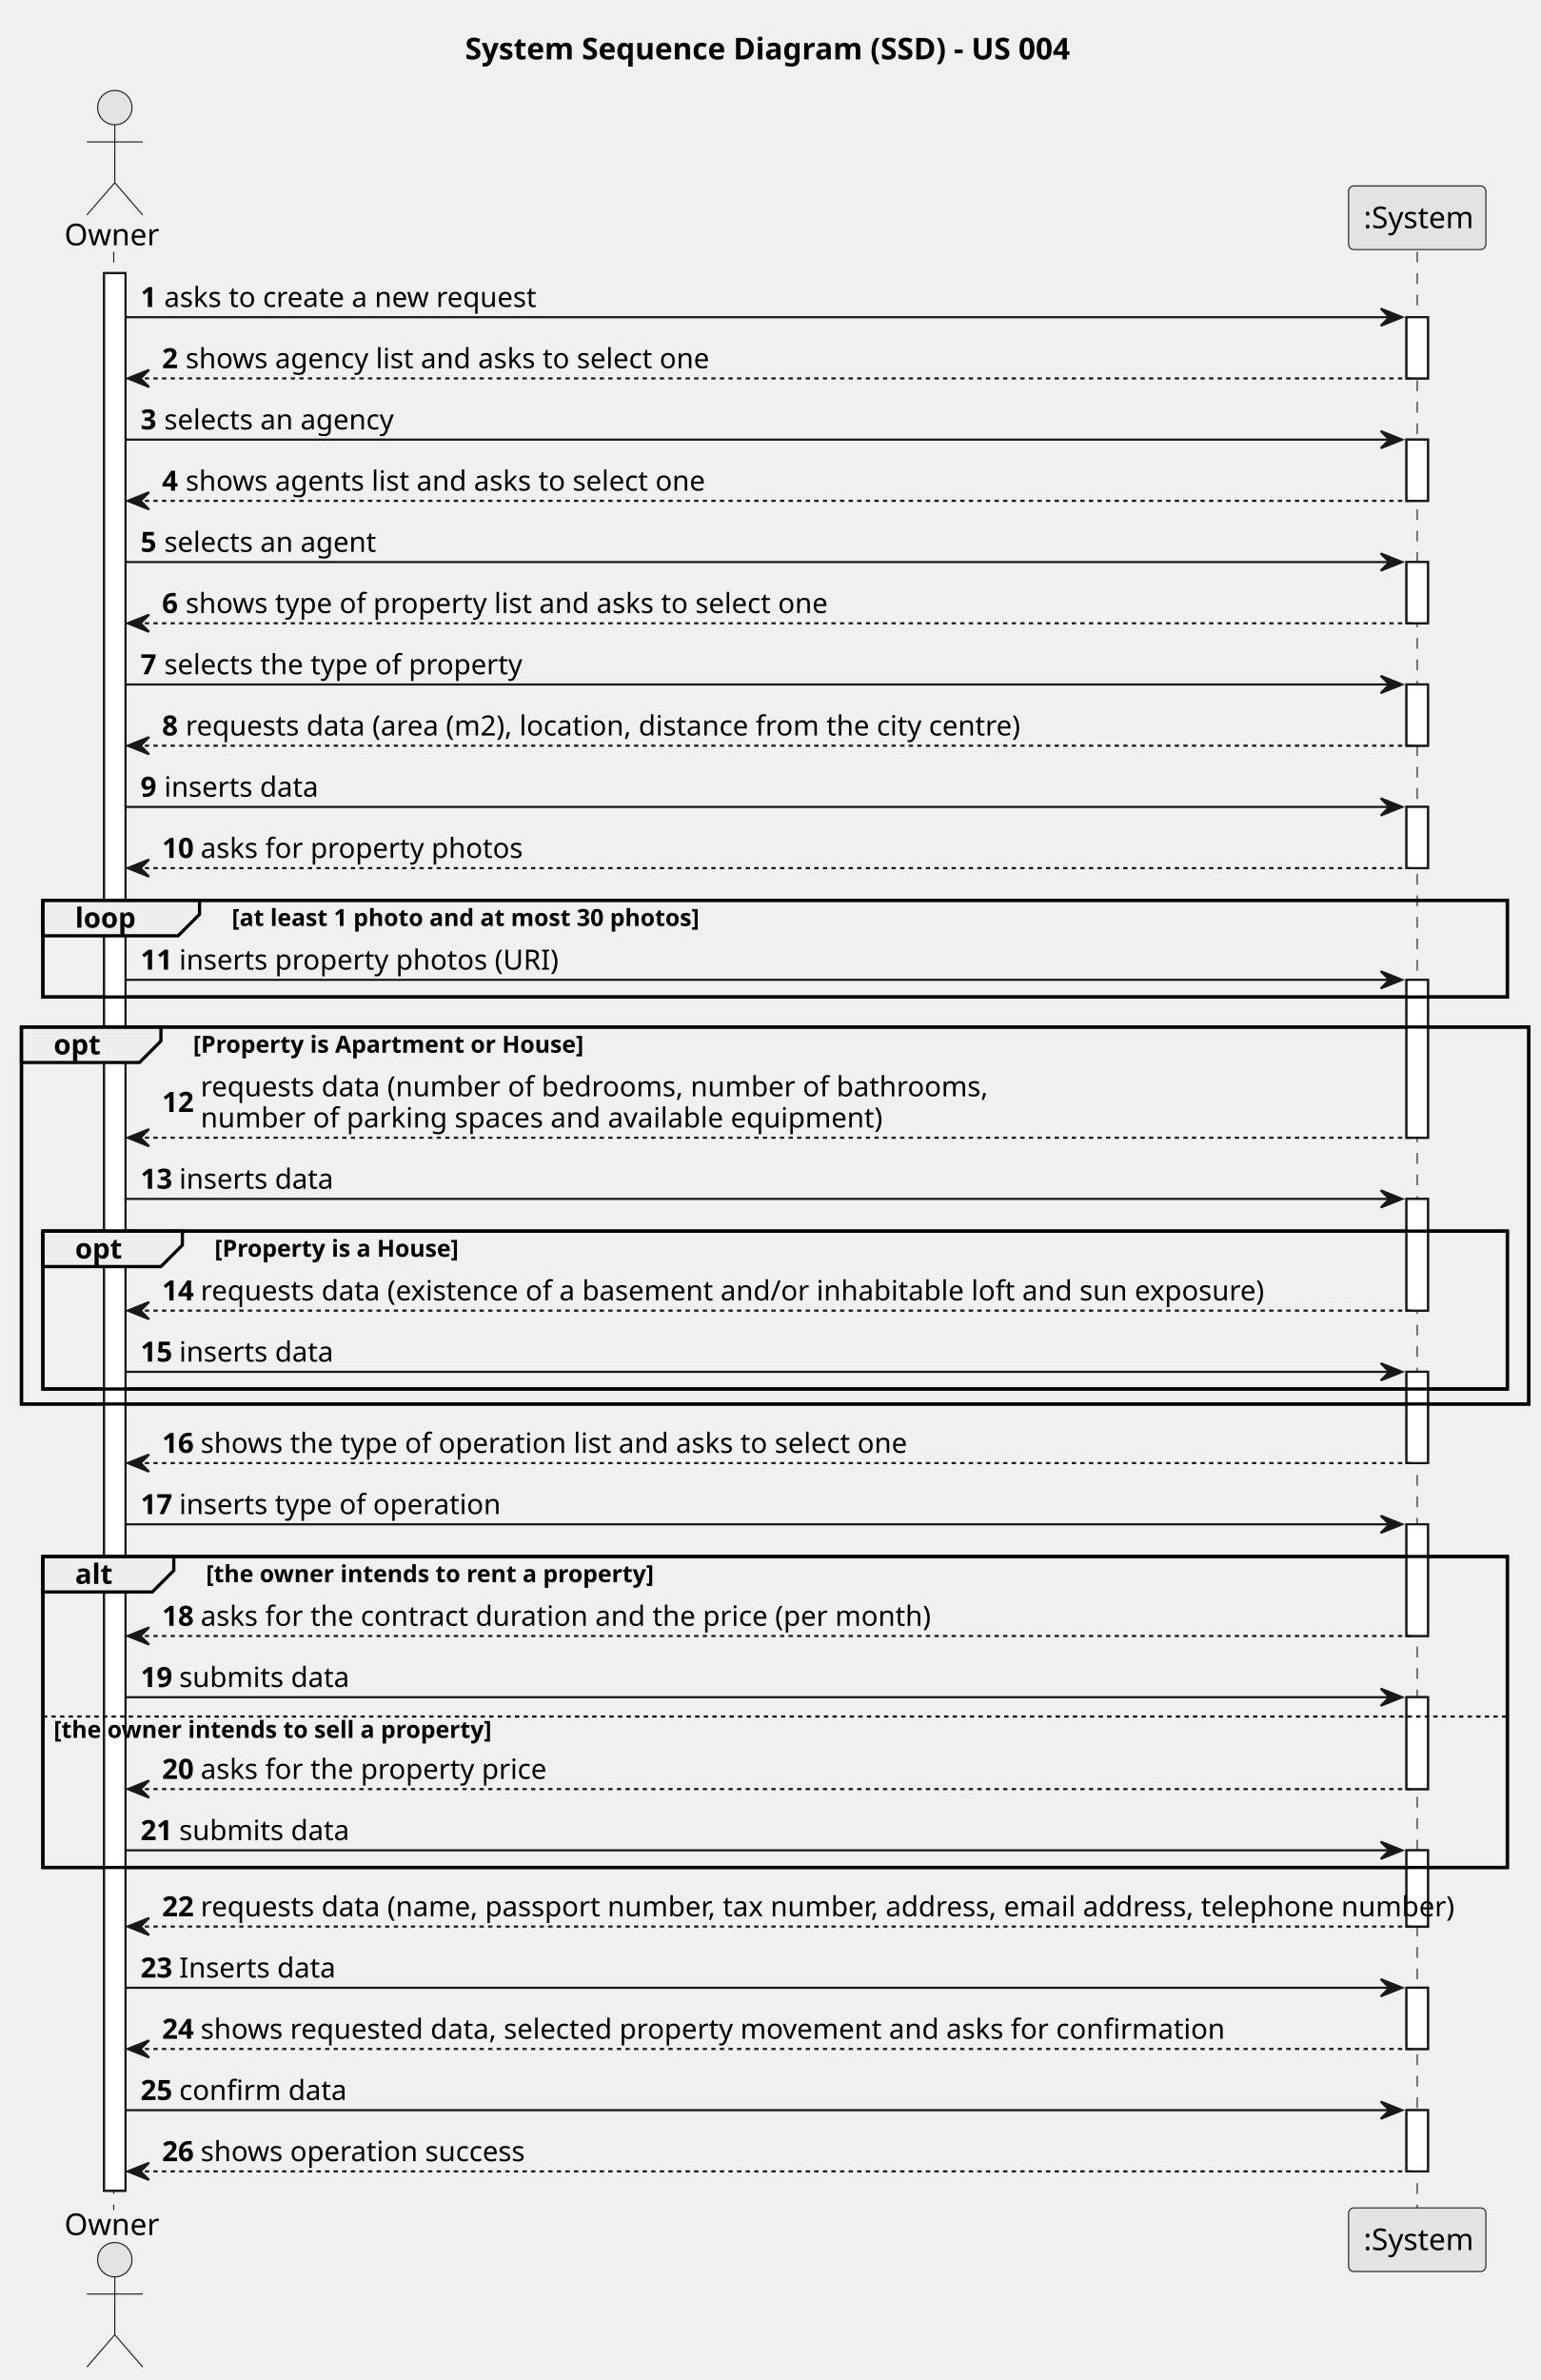
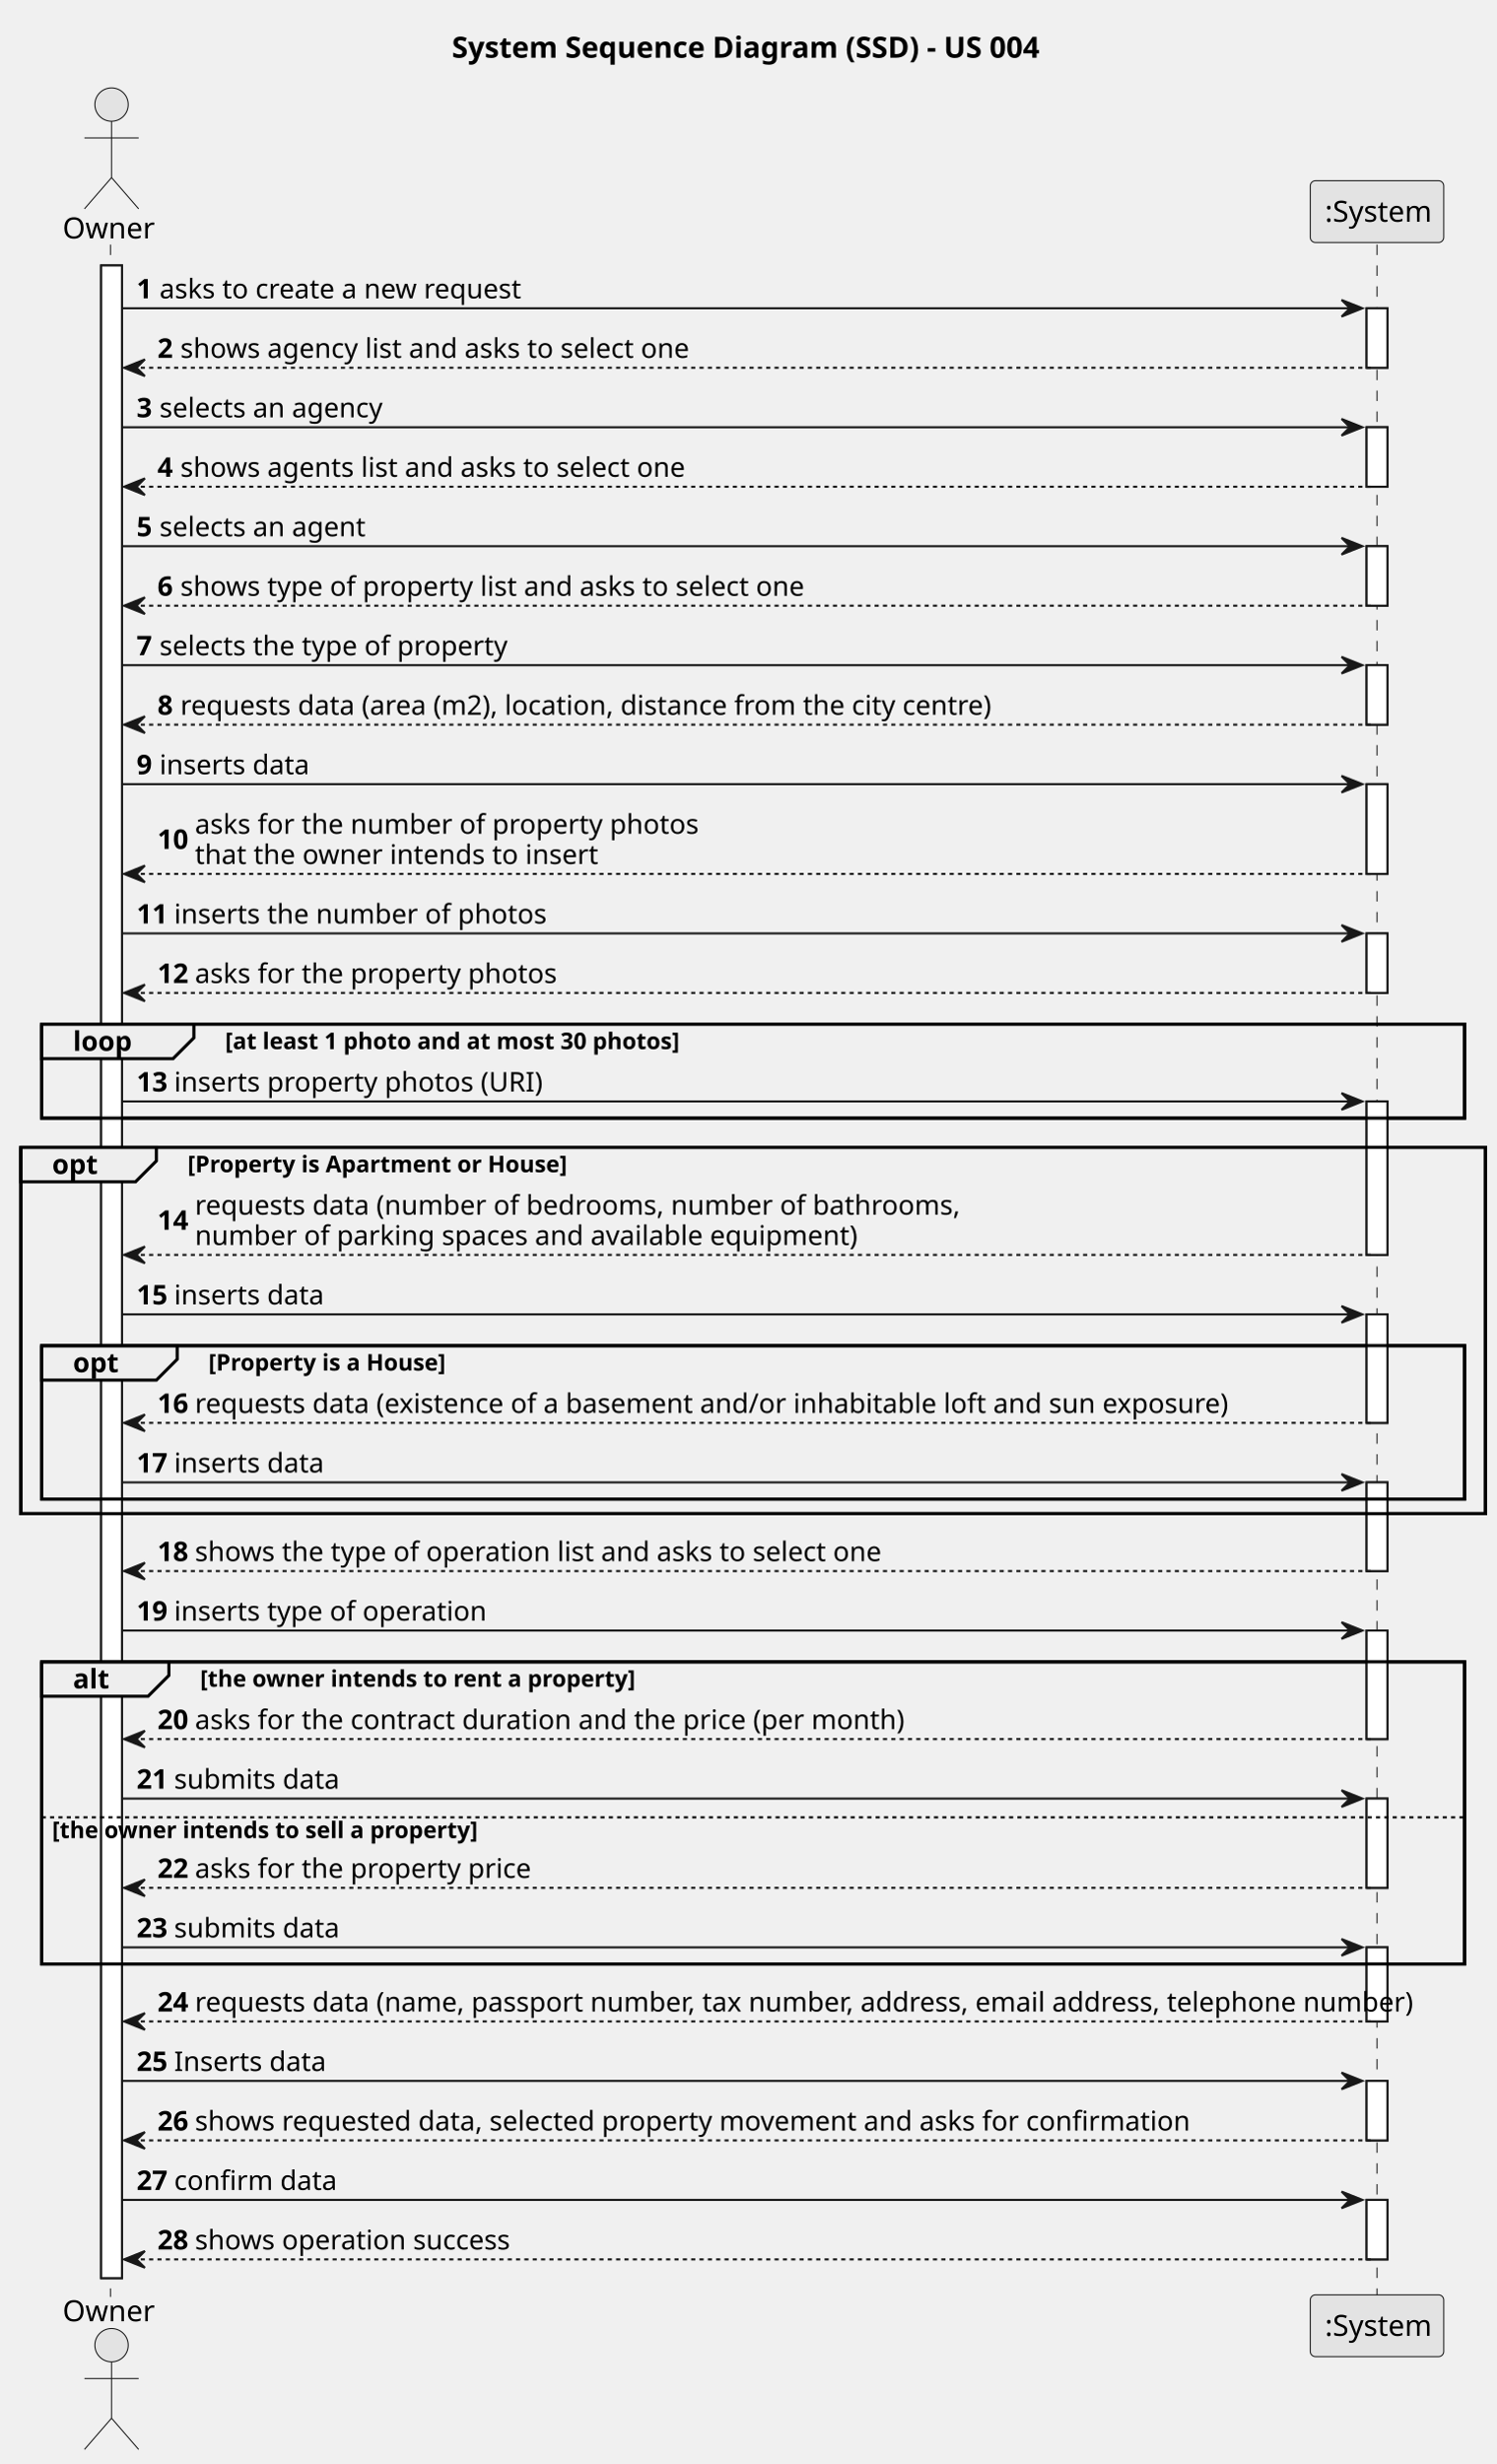
- <svg xmlns="http://www.w3.org/2000/svg" contentStyleType="text/css" height="1109px" preserveAspectRatio="none" style="width:718px;height:1109px;background:#FFFFFF;" version="1.1" viewBox="0 0 718 1109" width="718px" zoomAndPan="magnify">
+ <svg xmlns="http://www.w3.org/2000/svg" contentStyleType="text/css" height="1181px" preserveAspectRatio="none" style="width:718px;height:1181px;background:#FFFFFF;" version="1.1" viewBox="0 0 718 1181" width="718px" zoomAndPan="magnify">
  <defs />
  <g>
    <text fill="#000000" font-family="sans-serif" font-size="14" font-weight="bold" lengthAdjust="spacing" textLength="288" x="216.75" y="27.674">System Sequence Diagram (SSD) - US 004</text>
-     <rect fill="#FFFFFF" height="893.516" style="stroke:#181818;stroke-width:1.0;" width="10" x="48.5" y="127.281" />
+     <rect fill="#FFFFFF" height="965.086" style="stroke:#181818;stroke-width:1.0;" width="10" x="48.5" y="127.281" />
    <rect fill="#FFFFFF" height="28.523" style="stroke:#181818;stroke-width:1.0;" width="10" x="655.5" y="147.805" />
    <rect fill="#FFFFFF" height="28.523" style="stroke:#181818;stroke-width:1.0;" width="10" x="655.5" y="204.852" />
    <rect fill="#FFFFFF" height="28.523" style="stroke:#181818;stroke-width:1.0;" width="10" x="655.5" y="261.898" />
    <rect fill="#FFFFFF" height="28.523" style="stroke:#181818;stroke-width:1.0;" width="10" x="655.5" y="318.945" />
-     <rect fill="#FFFFFF" height="28.523" style="stroke:#181818;stroke-width:1.0;" width="10" x="655.5" y="375.992" />
-     <rect fill="#FFFFFF" height="73.57" style="stroke:#181818;stroke-width:1.0;" width="10" x="655.5" y="456.562" />
-     <rect fill="#FFFFFF" height="52.047" style="stroke:#181818;stroke-width:1.0;" width="10" x="655.5" y="558.656" />
-     <rect fill="#FFFFFF" height="42.523" style="stroke:#181818;stroke-width:1.0;" width="10" x="655.5" y="639.227" />
-     <rect fill="#FFFFFF" height="52.047" style="stroke:#181818;stroke-width:1.0;" width="10" x="655.5" y="710.273" />
-     <rect fill="#FFFFFF" height="42.812" style="stroke:#181818;stroke-width:1.0;" width="10" x="655.5" y="790.844" />
-     <rect fill="#FFFFFF" height="35.523" style="stroke:#181818;stroke-width:1.0;" width="10" x="655.5" y="862.18" />
-     <rect fill="#FFFFFF" height="28.523" style="stroke:#181818;stroke-width:1.0;" width="10" x="655.5" y="926.227" />
-     <rect fill="#FFFFFF" height="28.523" style="stroke:#181818;stroke-width:1.0;" width="10" x="655.5" y="983.273" />
-     <rect fill="none" height="45.047" style="stroke:#000000;stroke-width:1.5;" width="682.5" x="20" y="419.516" />
-     <rect fill="none" height="175.664" style="stroke:#000000;stroke-width:1.5;" width="702.5" x="10" y="478.562" />
-     <rect fill="none" height="73.57" style="stroke:#000000;stroke-width:1.5;" width="682.5" x="20" y="573.656" />
-     <rect fill="none" height="144.906" style="stroke:#000000;stroke-width:1.5;" width="682.5" x="20" y="725.273" />
-     <line style="stroke:#181818;stroke-width:0.5;stroke-dasharray:5.0,5.0;" x1="53" x2="53" y1="117.281" y2="1029.797" />
-     <line style="stroke:#181818;stroke-width:0.5;stroke-dasharray:5.0,5.0;" x1="660.5" x2="660.5" y1="117.281" y2="1029.797" />
+     <rect fill="#FFFFFF" height="43.047" style="stroke:#181818;stroke-width:1.0;" width="10" x="655.5" y="375.992" />
+     <rect fill="#FFFFFF" height="28.523" style="stroke:#181818;stroke-width:1.0;" width="10" x="655.5" y="447.562" />
+     <rect fill="#FFFFFF" height="73.57" style="stroke:#181818;stroke-width:1.0;" width="10" x="655.5" y="528.133" />
+     <rect fill="#FFFFFF" height="52.047" style="stroke:#181818;stroke-width:1.0;" width="10" x="655.5" y="630.227" />
+     <rect fill="#FFFFFF" height="42.523" style="stroke:#181818;stroke-width:1.0;" width="10" x="655.5" y="710.797" />
+     <rect fill="#FFFFFF" height="52.047" style="stroke:#181818;stroke-width:1.0;" width="10" x="655.5" y="781.844" />
+     <rect fill="#FFFFFF" height="42.812" style="stroke:#181818;stroke-width:1.0;" width="10" x="655.5" y="862.414" />
+     <rect fill="#FFFFFF" height="35.523" style="stroke:#181818;stroke-width:1.0;" width="10" x="655.5" y="933.75" />
+     <rect fill="#FFFFFF" height="28.523" style="stroke:#181818;stroke-width:1.0;" width="10" x="655.5" y="997.797" />
+     <rect fill="#FFFFFF" height="28.523" style="stroke:#181818;stroke-width:1.0;" width="10" x="655.5" y="1054.844" />
+     <rect fill="none" height="45.047" style="stroke:#000000;stroke-width:1.5;" width="682.5" x="20" y="491.086" />
+     <rect fill="none" height="175.664" style="stroke:#000000;stroke-width:1.5;" width="702.5" x="10" y="550.133" />
+     <rect fill="none" height="73.57" style="stroke:#000000;stroke-width:1.5;" width="682.5" x="20" y="645.227" />
+     <rect fill="none" height="144.906" style="stroke:#000000;stroke-width:1.5;" width="682.5" x="20" y="796.844" />
+     <line style="stroke:#181818;stroke-width:0.5;stroke-dasharray:5.0,5.0;" x1="53" x2="53" y1="117.281" y2="1101.367" />
+     <line style="stroke:#181818;stroke-width:0.5;stroke-dasharray:5.0,5.0;" x1="660.5" x2="660.5" y1="117.281" y2="1101.367" />
    <text fill="#000000" font-family="sans-serif" font-size="14" lengthAdjust="spacing" textLength="41" x="30" y="114.314">Owner</text>
    <ellipse cx="53.5" cy="50.141" fill="#E3E3E3" rx="8" ry="8" style="stroke:#181818;stroke-width:0.5;" />
    <path d="M53.5,58.141 L53.5,85.141 M40.5,66.141 L66.5,66.141 M53.5,85.141 L40.5,100.141 M53.5,85.141 L66.5,100.141 " fill="none" style="stroke:#181818;stroke-width:0.5;" />
-     <text fill="#000000" font-family="sans-serif" font-size="14" lengthAdjust="spacing" textLength="41" x="30" y="1041.471">Owner</text>
-     <ellipse cx="53.5" cy="1052.938" fill="#E3E3E3" rx="8" ry="8" style="stroke:#181818;stroke-width:0.5;" />
-     <path d="M53.5,1060.938 L53.5,1087.938 M40.5,1068.938 L66.5,1068.938 M53.5,1087.938 L40.5,1102.938 M53.5,1087.938 L66.5,1102.938 " fill="none" style="stroke:#181818;stroke-width:0.5;" />
+     <text fill="#000000" font-family="sans-serif" font-size="14" lengthAdjust="spacing" textLength="41" x="30" y="1113.041">Owner</text>
+     <ellipse cx="53.5" cy="1124.508" fill="#E3E3E3" rx="8" ry="8" style="stroke:#181818;stroke-width:0.5;" />
+     <path d="M53.5,1132.508 L53.5,1159.508 M40.5,1140.508 L66.5,1140.508 M53.5,1159.508 L40.5,1174.508 M53.5,1159.508 L66.5,1174.508 " fill="none" style="stroke:#181818;stroke-width:0.5;" />
    <rect fill="#E3E3E3" height="29.641" rx="2.5" ry="2.5" style="stroke:#181818;stroke-width:0.5;" width="64" x="628.5" y="86.641" />
    <text fill="#000000" font-family="sans-serif" font-size="14" lengthAdjust="spacing" textLength="50" x="635.5" y="106.314">:System</text>
-     <rect fill="#E3E3E3" height="29.641" rx="2.5" ry="2.5" style="stroke:#181818;stroke-width:0.5;" width="64" x="628.5" y="1028.797" />
-     <text fill="#000000" font-family="sans-serif" font-size="14" lengthAdjust="spacing" textLength="50" x="635.5" y="1048.471">:System</text>
-     <rect fill="#FFFFFF" height="893.516" style="stroke:#181818;stroke-width:1.0;" width="10" x="48.5" y="127.281" />
+     <rect fill="#E3E3E3" height="29.641" rx="2.5" ry="2.5" style="stroke:#181818;stroke-width:0.5;" width="64" x="628.5" y="1100.367" />
+     <text fill="#000000" font-family="sans-serif" font-size="14" lengthAdjust="spacing" textLength="50" x="635.5" y="1120.041">:System</text>
+     <rect fill="#FFFFFF" height="965.086" style="stroke:#181818;stroke-width:1.0;" width="10" x="48.5" y="127.281" />
    <rect fill="#FFFFFF" height="28.523" style="stroke:#181818;stroke-width:1.0;" width="10" x="655.5" y="147.805" />
    <rect fill="#FFFFFF" height="28.523" style="stroke:#181818;stroke-width:1.0;" width="10" x="655.5" y="204.852" />
    <rect fill="#FFFFFF" height="28.523" style="stroke:#181818;stroke-width:1.0;" width="10" x="655.5" y="261.898" />
    <rect fill="#FFFFFF" height="28.523" style="stroke:#181818;stroke-width:1.0;" width="10" x="655.5" y="318.945" />
-     <rect fill="#FFFFFF" height="28.523" style="stroke:#181818;stroke-width:1.0;" width="10" x="655.5" y="375.992" />
-     <rect fill="#FFFFFF" height="73.57" style="stroke:#181818;stroke-width:1.0;" width="10" x="655.5" y="456.562" />
-     <rect fill="#FFFFFF" height="52.047" style="stroke:#181818;stroke-width:1.0;" width="10" x="655.5" y="558.656" />
-     <rect fill="#FFFFFF" height="42.523" style="stroke:#181818;stroke-width:1.0;" width="10" x="655.5" y="639.227" />
-     <rect fill="#FFFFFF" height="52.047" style="stroke:#181818;stroke-width:1.0;" width="10" x="655.5" y="710.273" />
-     <rect fill="#FFFFFF" height="42.812" style="stroke:#181818;stroke-width:1.0;" width="10" x="655.5" y="790.844" />
-     <rect fill="#FFFFFF" height="35.523" style="stroke:#181818;stroke-width:1.0;" width="10" x="655.5" y="862.18" />
-     <rect fill="#FFFFFF" height="28.523" style="stroke:#181818;stroke-width:1.0;" width="10" x="655.5" y="926.227" />
-     <rect fill="#FFFFFF" height="28.523" style="stroke:#181818;stroke-width:1.0;" width="10" x="655.5" y="983.273" />
+     <rect fill="#FFFFFF" height="43.047" style="stroke:#181818;stroke-width:1.0;" width="10" x="655.5" y="375.992" />
+     <rect fill="#FFFFFF" height="28.523" style="stroke:#181818;stroke-width:1.0;" width="10" x="655.5" y="447.562" />
+     <rect fill="#FFFFFF" height="73.57" style="stroke:#181818;stroke-width:1.0;" width="10" x="655.5" y="528.133" />
+     <rect fill="#FFFFFF" height="52.047" style="stroke:#181818;stroke-width:1.0;" width="10" x="655.5" y="630.227" />
+     <rect fill="#FFFFFF" height="42.523" style="stroke:#181818;stroke-width:1.0;" width="10" x="655.5" y="710.797" />
+     <rect fill="#FFFFFF" height="52.047" style="stroke:#181818;stroke-width:1.0;" width="10" x="655.5" y="781.844" />
+     <rect fill="#FFFFFF" height="42.812" style="stroke:#181818;stroke-width:1.0;" width="10" x="655.5" y="862.414" />
+     <rect fill="#FFFFFF" height="35.523" style="stroke:#181818;stroke-width:1.0;" width="10" x="655.5" y="933.75" />
+     <rect fill="#FFFFFF" height="28.523" style="stroke:#181818;stroke-width:1.0;" width="10" x="655.5" y="997.797" />
+     <rect fill="#FFFFFF" height="28.523" style="stroke:#181818;stroke-width:1.0;" width="10" x="655.5" y="1054.844" />
    <polygon fill="#181818" points="643.5,143.805,653.5,147.805,643.5,151.805,647.5,147.805" style="stroke:#181818;stroke-width:1.0;" />
    <line style="stroke:#181818;stroke-width:1.0;" x1="58.5" x2="649.5" y1="147.805" y2="147.805" />
    <text fill="#000000" font-family="sans-serif" font-size="13" font-weight="bold" lengthAdjust="spacing" textLength="7" x="65.5" y="143.05">1</text>
    <text fill="#000000" font-family="sans-serif" font-size="13" lengthAdjust="spacing" textLength="168" x="76.5" y="143.05">asks to create a new request</text>
    <polygon fill="#181818" points="69.5,172.328,59.5,176.328,69.5,180.328,65.5,176.328" style="stroke:#181818;stroke-width:1.0;" />
    <line style="stroke:#181818;stroke-width:1.0;stroke-dasharray:2.0,2.0;" x1="63.5" x2="659.5" y1="176.328" y2="176.328" />
    <text fill="#000000" font-family="sans-serif" font-size="13" font-weight="bold" lengthAdjust="spacing" textLength="7" x="75.5" y="171.573">2</text>
    <text fill="#000000" font-family="sans-serif" font-size="13" lengthAdjust="spacing" textLength="240" x="86.5" y="171.573">shows agency list and asks to select one</text>
    <polygon fill="#181818" points="643.5,200.852,653.5,204.852,643.5,208.852,647.5,204.852" style="stroke:#181818;stroke-width:1.0;" />
    <line style="stroke:#181818;stroke-width:1.0;" x1="58.5" x2="649.5" y1="204.852" y2="204.852" />
    <text fill="#000000" font-family="sans-serif" font-size="13" font-weight="bold" lengthAdjust="spacing" textLength="7" x="65.5" y="200.097">3</text>
    <text fill="#000000" font-family="sans-serif" font-size="13" lengthAdjust="spacing" textLength="106" x="76.5" y="200.097">selects an agency</text>
    <polygon fill="#181818" points="69.5,229.375,59.5,233.375,69.5,237.375,65.5,233.375" style="stroke:#181818;stroke-width:1.0;" />
    <line style="stroke:#181818;stroke-width:1.0;stroke-dasharray:2.0,2.0;" x1="63.5" x2="659.5" y1="233.375" y2="233.375" />
    <text fill="#000000" font-family="sans-serif" font-size="13" font-weight="bold" lengthAdjust="spacing" textLength="7" x="75.5" y="228.62">4</text>
    <text fill="#000000" font-family="sans-serif" font-size="13" lengthAdjust="spacing" textLength="237" x="86.5" y="228.62">shows agents list and asks to select one</text>
    <polygon fill="#181818" points="643.5,257.898,653.5,261.898,643.5,265.898,647.5,261.898" style="stroke:#181818;stroke-width:1.0;" />
    <line style="stroke:#181818;stroke-width:1.0;" x1="58.5" x2="649.5" y1="261.898" y2="261.898" />
    <text fill="#000000" font-family="sans-serif" font-size="13" font-weight="bold" lengthAdjust="spacing" textLength="7" x="65.5" y="257.144">5</text>
    <text fill="#000000" font-family="sans-serif" font-size="13" lengthAdjust="spacing" textLength="96" x="76.5" y="257.144">selects an agent</text>
    <polygon fill="#181818" points="69.5,286.422,59.5,290.422,69.5,294.422,65.5,290.422" style="stroke:#181818;stroke-width:1.0;" />
    <line style="stroke:#181818;stroke-width:1.0;stroke-dasharray:2.0,2.0;" x1="63.5" x2="659.5" y1="290.422" y2="290.422" />
    <text fill="#000000" font-family="sans-serif" font-size="13" font-weight="bold" lengthAdjust="spacing" textLength="7" x="75.5" y="285.667">6</text>
    <text fill="#000000" font-family="sans-serif" font-size="13" lengthAdjust="spacing" textLength="288" x="86.5" y="285.667">shows type of property list and asks to select one</text>
    <polygon fill="#181818" points="643.5,314.945,653.5,318.945,643.5,322.945,647.5,318.945" style="stroke:#181818;stroke-width:1.0;" />
    <line style="stroke:#181818;stroke-width:1.0;" x1="58.5" x2="649.5" y1="318.945" y2="318.945" />
    <text fill="#000000" font-family="sans-serif" font-size="13" font-weight="bold" lengthAdjust="spacing" textLength="7" x="65.5" y="314.19">7</text>
    <text fill="#000000" font-family="sans-serif" font-size="13" lengthAdjust="spacing" textLength="158" x="76.5" y="314.19">selects the type of property</text>
    <polygon fill="#181818" points="69.5,343.469,59.5,347.469,69.5,351.469,65.5,347.469" style="stroke:#181818;stroke-width:1.0;" />
    <line style="stroke:#181818;stroke-width:1.0;stroke-dasharray:2.0,2.0;" x1="63.5" x2="659.5" y1="347.469" y2="347.469" />
    <text fill="#000000" font-family="sans-serif" font-size="13" font-weight="bold" lengthAdjust="spacing" textLength="7" x="75.5" y="342.714">8</text>
    <text fill="#000000" font-family="sans-serif" font-size="13" lengthAdjust="spacing" textLength="372" x="86.5" y="342.714">requests data (area (m2), location, distance from the city centre)</text>
    <polygon fill="#181818" points="643.5,371.992,653.5,375.992,643.5,379.992,647.5,375.992" style="stroke:#181818;stroke-width:1.0;" />
    <line style="stroke:#181818;stroke-width:1.0;" x1="58.5" x2="649.5" y1="375.992" y2="375.992" />
    <text fill="#000000" font-family="sans-serif" font-size="13" font-weight="bold" lengthAdjust="spacing" textLength="7" x="65.5" y="371.237">9</text>
    <text fill="#000000" font-family="sans-serif" font-size="13" lengthAdjust="spacing" textLength="68" x="76.5" y="371.237">inserts data</text>
-     <polygon fill="#181818" points="69.5,400.516,59.5,404.516,69.5,408.516,65.5,404.516" style="stroke:#181818;stroke-width:1.0;" />
-     <line style="stroke:#181818;stroke-width:1.0;stroke-dasharray:2.0,2.0;" x1="63.5" x2="659.5" y1="404.516" y2="404.516" />
-     <text fill="#000000" font-family="sans-serif" font-size="13" font-weight="bold" lengthAdjust="spacing" textLength="14" x="75.5" y="399.761">10</text>
-     <text fill="#000000" font-family="sans-serif" font-size="13" lengthAdjust="spacing" textLength="140" x="93.5" y="399.761">asks for property photos</text>
-     <path d="M20,419.516 L93,419.516 L93,426.039 L83,436.039 L20,436.039 L20,419.516 " fill="#EEEEEE" style="stroke:#000000;stroke-width:1.5;" />
-     <rect fill="none" height="45.047" style="stroke:#000000;stroke-width:1.5;" width="682.5" x="20" y="419.516" />
-     <text fill="#000000" font-family="sans-serif" font-size="13" font-weight="bold" lengthAdjust="spacing" textLength="28" x="35" y="432.284">loop</text>
-     <text fill="#000000" font-family="sans-serif" font-size="11" font-weight="bold" lengthAdjust="spacing" textLength="217" x="108" y="431.474">[at least 1 photo and at most 30 photos]</text>
-     <polygon fill="#181818" points="643.5,452.562,653.5,456.562,643.5,460.562,647.5,456.562" style="stroke:#181818;stroke-width:1.0;" />
-     <line style="stroke:#181818;stroke-width:1.0;" x1="58.5" x2="649.5" y1="456.562" y2="456.562" />
-     <text fill="#000000" font-family="sans-serif" font-size="13" font-weight="bold" lengthAdjust="spacing" textLength="14" x="65.5" y="451.808">11</text>
-     <text fill="#000000" font-family="sans-serif" font-size="13" lengthAdjust="spacing" textLength="166" x="83.5" y="451.808">inserts property photos (URI)</text>
-     <path d="M10,478.562 L75,478.562 L75,485.086 L65,495.086 L10,495.086 L10,478.562 " fill="#EEEEEE" style="stroke:#000000;stroke-width:1.5;" />
-     <rect fill="none" height="175.664" style="stroke:#000000;stroke-width:1.5;" width="702.5" x="10" y="478.562" />
-     <text fill="#000000" font-family="sans-serif" font-size="13" font-weight="bold" lengthAdjust="spacing" textLength="20" x="25" y="491.331">opt</text>
-     <text fill="#000000" font-family="sans-serif" font-size="11" font-weight="bold" lengthAdjust="spacing" textLength="184" x="90" y="490.521">[Property is Apartment or House]</text>
-     <polygon fill="#181818" points="69.5,526.133,59.5,530.133,69.5,534.133,65.5,530.133" style="stroke:#181818;stroke-width:1.0;" />
-     <line style="stroke:#181818;stroke-width:1.0;stroke-dasharray:2.0,2.0;" x1="63.5" x2="659.5" y1="530.133" y2="530.133" />
-     <text fill="#000000" font-family="sans-serif" font-size="13" font-weight="bold" lengthAdjust="spacing" textLength="14" x="75.5" y="518.116">12</text>
-     <text fill="#000000" font-family="sans-serif" font-size="13" lengthAdjust="spacing" textLength="339" x="93.5" y="510.854">requests data (number of bedrooms, number of bathrooms,</text>
-     <text fill="#000000" font-family="sans-serif" font-size="13" lengthAdjust="spacing" textLength="295" x="93.5" y="525.378">number of parking spaces and available equipment)</text>
-     <polygon fill="#181818" points="643.5,554.656,653.5,558.656,643.5,562.656,647.5,558.656" style="stroke:#181818;stroke-width:1.0;" />
-     <line style="stroke:#181818;stroke-width:1.0;" x1="58.5" x2="649.5" y1="558.656" y2="558.656" />
-     <text fill="#000000" font-family="sans-serif" font-size="13" font-weight="bold" lengthAdjust="spacing" textLength="14" x="65.5" y="553.901">13</text>
-     <text fill="#000000" font-family="sans-serif" font-size="13" lengthAdjust="spacing" textLength="68" x="83.5" y="553.901">inserts data</text>
-     <path d="M20,573.656 L85,573.656 L85,580.18 L75,590.18 L20,590.18 L20,573.656 " fill="#EEEEEE" style="stroke:#000000;stroke-width:1.5;" />
-     <rect fill="none" height="73.57" style="stroke:#000000;stroke-width:1.5;" width="682.5" x="20" y="573.656" />
-     <text fill="#000000" font-family="sans-serif" font-size="13" font-weight="bold" lengthAdjust="spacing" textLength="20" x="35" y="586.425">opt</text>
-     <text fill="#000000" font-family="sans-serif" font-size="11" font-weight="bold" lengthAdjust="spacing" textLength="116" x="100" y="585.614">[Property is a House]</text>
-     <polygon fill="#181818" points="69.5,606.703,59.5,610.703,69.5,614.703,65.5,610.703" style="stroke:#181818;stroke-width:1.0;" />
-     <line style="stroke:#181818;stroke-width:1.0;stroke-dasharray:2.0,2.0;" x1="63.5" x2="659.5" y1="610.703" y2="610.703" />
-     <text fill="#000000" font-family="sans-serif" font-size="13" font-weight="bold" lengthAdjust="spacing" textLength="14" x="75.5" y="605.948">14</text>
-     <text fill="#000000" font-family="sans-serif" font-size="13" lengthAdjust="spacing" textLength="467" x="93.5" y="605.948">requests data (existence of a basement and/or inhabitable loft and sun exposure)</text>
-     <polygon fill="#181818" points="643.5,635.227,653.5,639.227,643.5,643.227,647.5,639.227" style="stroke:#181818;stroke-width:1.0;" />
-     <line style="stroke:#181818;stroke-width:1.0;" x1="58.5" x2="649.5" y1="639.227" y2="639.227" />
-     <text fill="#000000" font-family="sans-serif" font-size="13" font-weight="bold" lengthAdjust="spacing" textLength="14" x="65.5" y="634.472">15</text>
-     <text fill="#000000" font-family="sans-serif" font-size="13" lengthAdjust="spacing" textLength="68" x="83.5" y="634.472">inserts data</text>
-     <polygon fill="#181818" points="69.5,677.75,59.5,681.75,69.5,685.75,65.5,681.75" style="stroke:#181818;stroke-width:1.0;" />
-     <line style="stroke:#181818;stroke-width:1.0;stroke-dasharray:2.0,2.0;" x1="63.5" x2="659.5" y1="681.75" y2="681.75" />
-     <text fill="#000000" font-family="sans-serif" font-size="13" font-weight="bold" lengthAdjust="spacing" textLength="14" x="75.5" y="676.995">16</text>
-     <text fill="#000000" font-family="sans-serif" font-size="13" lengthAdjust="spacing" textLength="316" x="93.5" y="676.995">shows the type of operation list and asks to select one</text>
-     <polygon fill="#181818" points="643.5,706.273,653.5,710.273,643.5,714.273,647.5,710.273" style="stroke:#181818;stroke-width:1.0;" />
-     <line style="stroke:#181818;stroke-width:1.0;" x1="58.5" x2="649.5" y1="710.273" y2="710.273" />
-     <text fill="#000000" font-family="sans-serif" font-size="13" font-weight="bold" lengthAdjust="spacing" textLength="14" x="65.5" y="705.519">17</text>
-     <text fill="#000000" font-family="sans-serif" font-size="13" lengthAdjust="spacing" textLength="139" x="83.5" y="705.519">inserts type of operation</text>
-     <path d="M20,725.273 L81,725.273 L81,731.797 L71,741.797 L20,741.797 L20,725.273 " fill="#EEEEEE" style="stroke:#000000;stroke-width:1.5;" />
-     <rect fill="none" height="144.906" style="stroke:#000000;stroke-width:1.5;" width="682.5" x="20" y="725.273" />
-     <text fill="#000000" font-family="sans-serif" font-size="13" font-weight="bold" lengthAdjust="spacing" textLength="16" x="35" y="738.042">alt</text>
-     <text fill="#000000" font-family="sans-serif" font-size="11" font-weight="bold" lengthAdjust="spacing" textLength="210" x="96" y="737.231">[the owner intends to rent a property]</text>
-     <polygon fill="#181818" points="69.5,758.32,59.5,762.32,69.5,766.32,65.5,762.32" style="stroke:#181818;stroke-width:1.0;" />
-     <line style="stroke:#181818;stroke-width:1.0;stroke-dasharray:2.0,2.0;" x1="63.5" x2="659.5" y1="762.32" y2="762.32" />
-     <text fill="#000000" font-family="sans-serif" font-size="13" font-weight="bold" lengthAdjust="spacing" textLength="14" x="75.5" y="757.565">18</text>
-     <text fill="#000000" font-family="sans-serif" font-size="13" lengthAdjust="spacing" textLength="318" x="93.5" y="757.565">asks for the contract duration and the price (per month)</text>
-     <polygon fill="#181818" points="643.5,786.844,653.5,790.844,643.5,794.844,647.5,790.844" style="stroke:#181818;stroke-width:1.0;" />
-     <line style="stroke:#181818;stroke-width:1.0;" x1="58.5" x2="649.5" y1="790.844" y2="790.844" />
-     <text fill="#000000" font-family="sans-serif" font-size="13" font-weight="bold" lengthAdjust="spacing" textLength="14" x="65.5" y="786.089">19</text>
-     <text fill="#000000" font-family="sans-serif" font-size="13" lengthAdjust="spacing" textLength="75" x="83.5" y="786.089">submits data</text>
-     <line style="stroke:#000000;stroke-width:1.0;stroke-dasharray:2.0,2.0;" x1="20" x2="702.5" y1="799.844" y2="799.844" />
-     <text fill="#000000" font-family="sans-serif" font-size="11" font-weight="bold" lengthAdjust="spacing" textLength="207" x="25" y="809.802">[the owner intends to sell a property]</text>
-     <polygon fill="#181818" points="69.5,829.656,59.5,833.656,69.5,837.656,65.5,833.656" style="stroke:#181818;stroke-width:1.0;" />
-     <line style="stroke:#181818;stroke-width:1.0;stroke-dasharray:2.0,2.0;" x1="63.5" x2="659.5" y1="833.656" y2="833.656" />
-     <text fill="#000000" font-family="sans-serif" font-size="13" font-weight="bold" lengthAdjust="spacing" textLength="14" x="75.5" y="828.901">20</text>
-     <text fill="#000000" font-family="sans-serif" font-size="13" lengthAdjust="spacing" textLength="151" x="93.5" y="828.901">asks for the property price</text>
-     <polygon fill="#181818" points="643.5,858.18,653.5,862.18,643.5,866.18,647.5,862.18" style="stroke:#181818;stroke-width:1.0;" />
-     <line style="stroke:#181818;stroke-width:1.0;" x1="58.5" x2="649.5" y1="862.18" y2="862.18" />
-     <text fill="#000000" font-family="sans-serif" font-size="13" font-weight="bold" lengthAdjust="spacing" textLength="14" x="65.5" y="857.425">21</text>
-     <text fill="#000000" font-family="sans-serif" font-size="13" lengthAdjust="spacing" textLength="75" x="83.5" y="857.425">submits data</text>
-     <polygon fill="#181818" points="69.5,893.703,59.5,897.703,69.5,901.703,65.5,897.703" style="stroke:#181818;stroke-width:1.0;" />
-     <line style="stroke:#181818;stroke-width:1.0;stroke-dasharray:2.0,2.0;" x1="63.5" x2="659.5" y1="897.703" y2="897.703" />
-     <text fill="#000000" font-family="sans-serif" font-size="13" font-weight="bold" lengthAdjust="spacing" textLength="14" x="75.5" y="892.948">22</text>
-     <text fill="#000000" font-family="sans-serif" font-size="13" lengthAdjust="spacing" textLength="555" x="93.5" y="892.948">requests data (name, passport number, tax number, address, email address, telephone number)</text>
-     <polygon fill="#181818" points="643.5,922.227,653.5,926.227,643.5,930.227,647.5,926.227" style="stroke:#181818;stroke-width:1.0;" />
-     <line style="stroke:#181818;stroke-width:1.0;" x1="58.5" x2="649.5" y1="926.227" y2="926.227" />
-     <text fill="#000000" font-family="sans-serif" font-size="13" font-weight="bold" lengthAdjust="spacing" textLength="14" x="65.5" y="921.472">23</text>
-     <text fill="#000000" font-family="sans-serif" font-size="13" lengthAdjust="spacing" textLength="68" x="83.5" y="921.472">Inserts data</text>
-     <polygon fill="#181818" points="69.5,950.75,59.5,954.75,69.5,958.75,65.5,954.75" style="stroke:#181818;stroke-width:1.0;" />
-     <line style="stroke:#181818;stroke-width:1.0;stroke-dasharray:2.0,2.0;" x1="63.5" x2="659.5" y1="954.75" y2="954.75" />
-     <text fill="#000000" font-family="sans-serif" font-size="13" font-weight="bold" lengthAdjust="spacing" textLength="14" x="75.5" y="949.995">24</text>
-     <text fill="#000000" font-family="sans-serif" font-size="13" lengthAdjust="spacing" textLength="447" x="93.5" y="949.995">shows requested data, selected property movement and asks for confirmation</text>
-     <polygon fill="#181818" points="643.5,979.273,653.5,983.273,643.5,987.273,647.5,983.273" style="stroke:#181818;stroke-width:1.0;" />
-     <line style="stroke:#181818;stroke-width:1.0;" x1="58.5" x2="649.5" y1="983.273" y2="983.273" />
-     <text fill="#000000" font-family="sans-serif" font-size="13" font-weight="bold" lengthAdjust="spacing" textLength="14" x="65.5" y="978.519">25</text>
-     <text fill="#000000" font-family="sans-serif" font-size="13" lengthAdjust="spacing" textLength="71" x="83.5" y="978.519">confirm data</text>
-     <polygon fill="#181818" points="69.5,1007.797,59.5,1011.797,69.5,1015.797,65.5,1011.797" style="stroke:#181818;stroke-width:1.0;" />
-     <line style="stroke:#181818;stroke-width:1.0;stroke-dasharray:2.0,2.0;" x1="63.5" x2="659.5" y1="1011.797" y2="1011.797" />
-     <text fill="#000000" font-family="sans-serif" font-size="13" font-weight="bold" lengthAdjust="spacing" textLength="14" x="75.5" y="1007.042">26</text>
-     <text fill="#000000" font-family="sans-serif" font-size="13" lengthAdjust="spacing" textLength="147" x="93.5" y="1007.042">shows operation success</text>
+     <polygon fill="#181818" points="69.5,415.039,59.5,419.039,69.5,423.039,65.5,419.039" style="stroke:#181818;stroke-width:1.0;" />
+     <line style="stroke:#181818;stroke-width:1.0;stroke-dasharray:2.0,2.0;" x1="63.5" x2="659.5" y1="419.039" y2="419.039" />
+     <text fill="#000000" font-family="sans-serif" font-size="13" font-weight="bold" lengthAdjust="spacing" textLength="14" x="75.5" y="407.022">10</text>
+     <text fill="#000000" font-family="sans-serif" font-size="13" lengthAdjust="spacing" textLength="223" x="93.5" y="399.761">asks for the number of property photos</text>
+     <text fill="#000000" font-family="sans-serif" font-size="13" lengthAdjust="spacing" textLength="179" x="93.5" y="414.284">that the owner intends to insert</text>
+     <polygon fill="#181818" points="643.5,443.562,653.5,447.562,643.5,451.562,647.5,447.562" style="stroke:#181818;stroke-width:1.0;" />
+     <line style="stroke:#181818;stroke-width:1.0;" x1="58.5" x2="649.5" y1="447.562" y2="447.562" />
+     <text fill="#000000" font-family="sans-serif" font-size="13" font-weight="bold" lengthAdjust="spacing" textLength="14" x="65.5" y="442.808">11</text>
+     <text fill="#000000" font-family="sans-serif" font-size="13" lengthAdjust="spacing" textLength="165" x="83.5" y="442.808">inserts the number of photos</text>
+     <polygon fill="#181818" points="69.5,472.086,59.5,476.086,69.5,480.086,65.5,476.086" style="stroke:#181818;stroke-width:1.0;" />
+     <line style="stroke:#181818;stroke-width:1.0;stroke-dasharray:2.0,2.0;" x1="63.5" x2="659.5" y1="476.086" y2="476.086" />
+     <text fill="#000000" font-family="sans-serif" font-size="13" font-weight="bold" lengthAdjust="spacing" textLength="14" x="75.5" y="471.331">12</text>
+     <text fill="#000000" font-family="sans-serif" font-size="13" lengthAdjust="spacing" textLength="162" x="93.5" y="471.331">asks for the property photos</text>
+     <path d="M20,491.086 L93,491.086 L93,497.609 L83,507.609 L20,507.609 L20,491.086 " fill="#EEEEEE" style="stroke:#000000;stroke-width:1.5;" />
+     <rect fill="none" height="45.047" style="stroke:#000000;stroke-width:1.5;" width="682.5" x="20" y="491.086" />
+     <text fill="#000000" font-family="sans-serif" font-size="13" font-weight="bold" lengthAdjust="spacing" textLength="28" x="35" y="503.854">loop</text>
+     <text fill="#000000" font-family="sans-serif" font-size="11" font-weight="bold" lengthAdjust="spacing" textLength="217" x="108" y="503.044">[at least 1 photo and at most 30 photos]</text>
+     <polygon fill="#181818" points="643.5,524.133,653.5,528.133,643.5,532.133,647.5,528.133" style="stroke:#181818;stroke-width:1.0;" />
+     <line style="stroke:#181818;stroke-width:1.0;" x1="58.5" x2="649.5" y1="528.133" y2="528.133" />
+     <text fill="#000000" font-family="sans-serif" font-size="13" font-weight="bold" lengthAdjust="spacing" textLength="14" x="65.5" y="523.378">13</text>
+     <text fill="#000000" font-family="sans-serif" font-size="13" lengthAdjust="spacing" textLength="166" x="83.5" y="523.378">inserts property photos (URI)</text>
+     <path d="M10,550.133 L75,550.133 L75,556.656 L65,566.656 L10,566.656 L10,550.133 " fill="#EEEEEE" style="stroke:#000000;stroke-width:1.5;" />
+     <rect fill="none" height="175.664" style="stroke:#000000;stroke-width:1.5;" width="702.5" x="10" y="550.133" />
+     <text fill="#000000" font-family="sans-serif" font-size="13" font-weight="bold" lengthAdjust="spacing" textLength="20" x="25" y="562.901">opt</text>
+     <text fill="#000000" font-family="sans-serif" font-size="11" font-weight="bold" lengthAdjust="spacing" textLength="184" x="90" y="562.091">[Property is Apartment or House]</text>
+     <polygon fill="#181818" points="69.5,597.703,59.5,601.703,69.5,605.703,65.5,601.703" style="stroke:#181818;stroke-width:1.0;" />
+     <line style="stroke:#181818;stroke-width:1.0;stroke-dasharray:2.0,2.0;" x1="63.5" x2="659.5" y1="601.703" y2="601.703" />
+     <text fill="#000000" font-family="sans-serif" font-size="13" font-weight="bold" lengthAdjust="spacing" textLength="14" x="75.5" y="589.687">14</text>
+     <text fill="#000000" font-family="sans-serif" font-size="13" lengthAdjust="spacing" textLength="339" x="93.5" y="582.425">requests data (number of bedrooms, number of bathrooms,</text>
+     <text fill="#000000" font-family="sans-serif" font-size="13" lengthAdjust="spacing" textLength="295" x="93.5" y="596.948">number of parking spaces and available equipment)</text>
+     <polygon fill="#181818" points="643.5,626.227,653.5,630.227,643.5,634.227,647.5,630.227" style="stroke:#181818;stroke-width:1.0;" />
+     <line style="stroke:#181818;stroke-width:1.0;" x1="58.5" x2="649.5" y1="630.227" y2="630.227" />
+     <text fill="#000000" font-family="sans-serif" font-size="13" font-weight="bold" lengthAdjust="spacing" textLength="14" x="65.5" y="625.472">15</text>
+     <text fill="#000000" font-family="sans-serif" font-size="13" lengthAdjust="spacing" textLength="68" x="83.5" y="625.472">inserts data</text>
+     <path d="M20,645.227 L85,645.227 L85,651.75 L75,661.75 L20,661.75 L20,645.227 " fill="#EEEEEE" style="stroke:#000000;stroke-width:1.5;" />
+     <rect fill="none" height="73.57" style="stroke:#000000;stroke-width:1.5;" width="682.5" x="20" y="645.227" />
+     <text fill="#000000" font-family="sans-serif" font-size="13" font-weight="bold" lengthAdjust="spacing" textLength="20" x="35" y="657.995">opt</text>
+     <text fill="#000000" font-family="sans-serif" font-size="11" font-weight="bold" lengthAdjust="spacing" textLength="116" x="100" y="657.185">[Property is a House]</text>
+     <polygon fill="#181818" points="69.5,678.273,59.5,682.273,69.5,686.273,65.5,682.273" style="stroke:#181818;stroke-width:1.0;" />
+     <line style="stroke:#181818;stroke-width:1.0;stroke-dasharray:2.0,2.0;" x1="63.5" x2="659.5" y1="682.273" y2="682.273" />
+     <text fill="#000000" font-family="sans-serif" font-size="13" font-weight="bold" lengthAdjust="spacing" textLength="14" x="75.5" y="677.519">16</text>
+     <text fill="#000000" font-family="sans-serif" font-size="13" lengthAdjust="spacing" textLength="467" x="93.5" y="677.519">requests data (existence of a basement and/or inhabitable loft and sun exposure)</text>
+     <polygon fill="#181818" points="643.5,706.797,653.5,710.797,643.5,714.797,647.5,710.797" style="stroke:#181818;stroke-width:1.0;" />
+     <line style="stroke:#181818;stroke-width:1.0;" x1="58.5" x2="649.5" y1="710.797" y2="710.797" />
+     <text fill="#000000" font-family="sans-serif" font-size="13" font-weight="bold" lengthAdjust="spacing" textLength="14" x="65.5" y="706.042">17</text>
+     <text fill="#000000" font-family="sans-serif" font-size="13" lengthAdjust="spacing" textLength="68" x="83.5" y="706.042">inserts data</text>
+     <polygon fill="#181818" points="69.5,749.32,59.5,753.32,69.5,757.32,65.5,753.32" style="stroke:#181818;stroke-width:1.0;" />
+     <line style="stroke:#181818;stroke-width:1.0;stroke-dasharray:2.0,2.0;" x1="63.5" x2="659.5" y1="753.32" y2="753.32" />
+     <text fill="#000000" font-family="sans-serif" font-size="13" font-weight="bold" lengthAdjust="spacing" textLength="14" x="75.5" y="748.565">18</text>
+     <text fill="#000000" font-family="sans-serif" font-size="13" lengthAdjust="spacing" textLength="316" x="93.5" y="748.565">shows the type of operation list and asks to select one</text>
+     <polygon fill="#181818" points="643.5,777.844,653.5,781.844,643.5,785.844,647.5,781.844" style="stroke:#181818;stroke-width:1.0;" />
+     <line style="stroke:#181818;stroke-width:1.0;" x1="58.5" x2="649.5" y1="781.844" y2="781.844" />
+     <text fill="#000000" font-family="sans-serif" font-size="13" font-weight="bold" lengthAdjust="spacing" textLength="14" x="65.5" y="777.089">19</text>
+     <text fill="#000000" font-family="sans-serif" font-size="13" lengthAdjust="spacing" textLength="139" x="83.5" y="777.089">inserts type of operation</text>
+     <path d="M20,796.844 L81,796.844 L81,803.367 L71,813.367 L20,813.367 L20,796.844 " fill="#EEEEEE" style="stroke:#000000;stroke-width:1.5;" />
+     <rect fill="none" height="144.906" style="stroke:#000000;stroke-width:1.5;" width="682.5" x="20" y="796.844" />
+     <text fill="#000000" font-family="sans-serif" font-size="13" font-weight="bold" lengthAdjust="spacing" textLength="16" x="35" y="809.612">alt</text>
+     <text fill="#000000" font-family="sans-serif" font-size="11" font-weight="bold" lengthAdjust="spacing" textLength="210" x="96" y="808.802">[the owner intends to rent a property]</text>
+     <polygon fill="#181818" points="69.5,829.891,59.5,833.891,69.5,837.891,65.5,833.891" style="stroke:#181818;stroke-width:1.0;" />
+     <line style="stroke:#181818;stroke-width:1.0;stroke-dasharray:2.0,2.0;" x1="63.5" x2="659.5" y1="833.891" y2="833.891" />
+     <text fill="#000000" font-family="sans-serif" font-size="13" font-weight="bold" lengthAdjust="spacing" textLength="14" x="75.5" y="829.136">20</text>
+     <text fill="#000000" font-family="sans-serif" font-size="13" lengthAdjust="spacing" textLength="318" x="93.5" y="829.136">asks for the contract duration and the price (per month)</text>
+     <polygon fill="#181818" points="643.5,858.414,653.5,862.414,643.5,866.414,647.5,862.414" style="stroke:#181818;stroke-width:1.0;" />
+     <line style="stroke:#181818;stroke-width:1.0;" x1="58.5" x2="649.5" y1="862.414" y2="862.414" />
+     <text fill="#000000" font-family="sans-serif" font-size="13" font-weight="bold" lengthAdjust="spacing" textLength="14" x="65.5" y="857.659">21</text>
+     <text fill="#000000" font-family="sans-serif" font-size="13" lengthAdjust="spacing" textLength="75" x="83.5" y="857.659">submits data</text>
+     <line style="stroke:#000000;stroke-width:1.0;stroke-dasharray:2.0,2.0;" x1="20" x2="702.5" y1="871.414" y2="871.414" />
+     <text fill="#000000" font-family="sans-serif" font-size="11" font-weight="bold" lengthAdjust="spacing" textLength="207" x="25" y="881.372">[the owner intends to sell a property]</text>
+     <polygon fill="#181818" points="69.5,901.227,59.5,905.227,69.5,909.227,65.5,905.227" style="stroke:#181818;stroke-width:1.0;" />
+     <line style="stroke:#181818;stroke-width:1.0;stroke-dasharray:2.0,2.0;" x1="63.5" x2="659.5" y1="905.227" y2="905.227" />
+     <text fill="#000000" font-family="sans-serif" font-size="13" font-weight="bold" lengthAdjust="spacing" textLength="14" x="75.5" y="900.472">22</text>
+     <text fill="#000000" font-family="sans-serif" font-size="13" lengthAdjust="spacing" textLength="151" x="93.5" y="900.472">asks for the property price</text>
+     <polygon fill="#181818" points="643.5,929.75,653.5,933.75,643.5,937.75,647.5,933.75" style="stroke:#181818;stroke-width:1.0;" />
+     <line style="stroke:#181818;stroke-width:1.0;" x1="58.5" x2="649.5" y1="933.75" y2="933.75" />
+     <text fill="#000000" font-family="sans-serif" font-size="13" font-weight="bold" lengthAdjust="spacing" textLength="14" x="65.5" y="928.995">23</text>
+     <text fill="#000000" font-family="sans-serif" font-size="13" lengthAdjust="spacing" textLength="75" x="83.5" y="928.995">submits data</text>
+     <polygon fill="#181818" points="69.5,965.273,59.5,969.273,69.5,973.273,65.5,969.273" style="stroke:#181818;stroke-width:1.0;" />
+     <line style="stroke:#181818;stroke-width:1.0;stroke-dasharray:2.0,2.0;" x1="63.5" x2="659.5" y1="969.273" y2="969.273" />
+     <text fill="#000000" font-family="sans-serif" font-size="13" font-weight="bold" lengthAdjust="spacing" textLength="14" x="75.5" y="964.519">24</text>
+     <text fill="#000000" font-family="sans-serif" font-size="13" lengthAdjust="spacing" textLength="555" x="93.5" y="964.519">requests data (name, passport number, tax number, address, email address, telephone number)</text>
+     <polygon fill="#181818" points="643.5,993.797,653.5,997.797,643.5,1001.797,647.5,997.797" style="stroke:#181818;stroke-width:1.0;" />
+     <line style="stroke:#181818;stroke-width:1.0;" x1="58.5" x2="649.5" y1="997.797" y2="997.797" />
+     <text fill="#000000" font-family="sans-serif" font-size="13" font-weight="bold" lengthAdjust="spacing" textLength="14" x="65.5" y="993.042">25</text>
+     <text fill="#000000" font-family="sans-serif" font-size="13" lengthAdjust="spacing" textLength="68" x="83.5" y="993.042">Inserts data</text>
+     <polygon fill="#181818" points="69.5,1022.32,59.5,1026.32,69.5,1030.32,65.5,1026.32" style="stroke:#181818;stroke-width:1.0;" />
+     <line style="stroke:#181818;stroke-width:1.0;stroke-dasharray:2.0,2.0;" x1="63.5" x2="659.5" y1="1026.32" y2="1026.32" />
+     <text fill="#000000" font-family="sans-serif" font-size="13" font-weight="bold" lengthAdjust="spacing" textLength="14" x="75.5" y="1021.565">26</text>
+     <text fill="#000000" font-family="sans-serif" font-size="13" lengthAdjust="spacing" textLength="447" x="93.5" y="1021.565">shows requested data, selected property movement and asks for confirmation</text>
+     <polygon fill="#181818" points="643.5,1050.844,653.5,1054.844,643.5,1058.844,647.5,1054.844" style="stroke:#181818;stroke-width:1.0;" />
+     <line style="stroke:#181818;stroke-width:1.0;" x1="58.5" x2="649.5" y1="1054.844" y2="1054.844" />
+     <text fill="#000000" font-family="sans-serif" font-size="13" font-weight="bold" lengthAdjust="spacing" textLength="14" x="65.5" y="1050.089">27</text>
+     <text fill="#000000" font-family="sans-serif" font-size="13" lengthAdjust="spacing" textLength="71" x="83.5" y="1050.089">confirm data</text>
+     <polygon fill="#181818" points="69.5,1079.367,59.5,1083.367,69.5,1087.367,65.5,1083.367" style="stroke:#181818;stroke-width:1.0;" />
+     <line style="stroke:#181818;stroke-width:1.0;stroke-dasharray:2.0,2.0;" x1="63.5" x2="659.5" y1="1083.367" y2="1083.367" />
+     <text fill="#000000" font-family="sans-serif" font-size="13" font-weight="bold" lengthAdjust="spacing" textLength="14" x="75.5" y="1078.612">28</text>
+     <text fill="#000000" font-family="sans-serif" font-size="13" lengthAdjust="spacing" textLength="147" x="93.5" y="1078.612">shows operation success</text>
  </g>
</svg>
